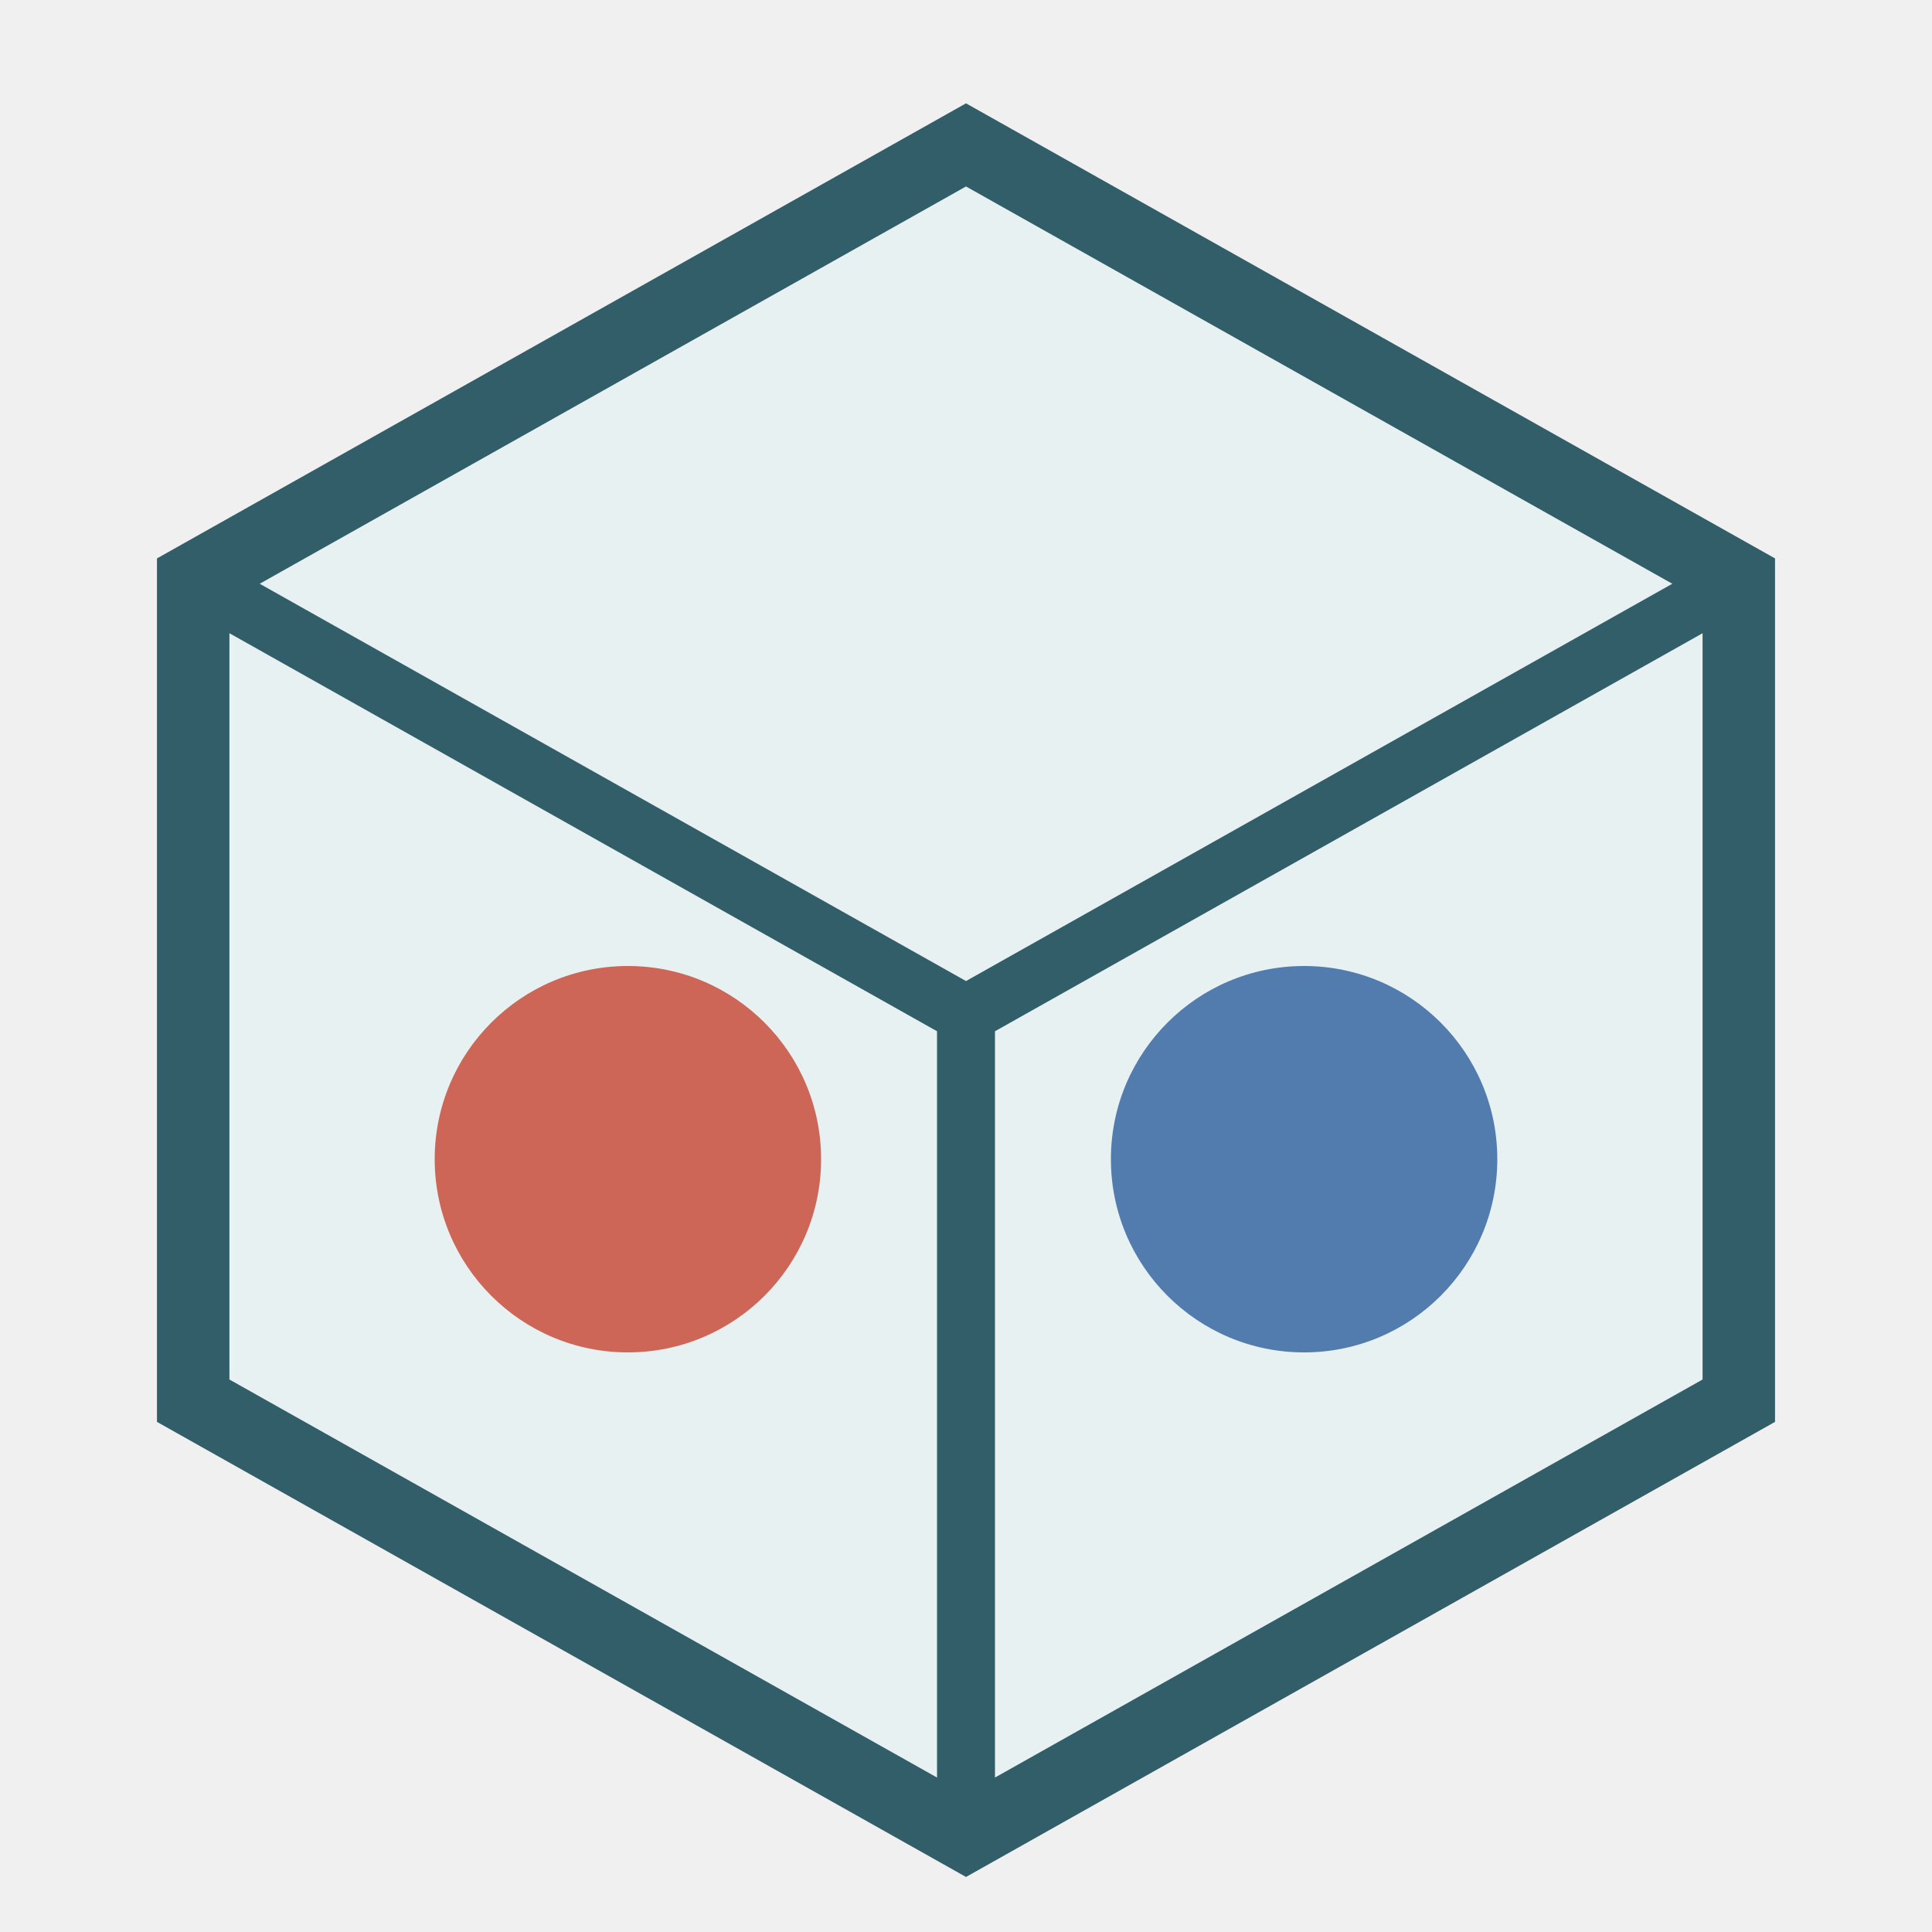
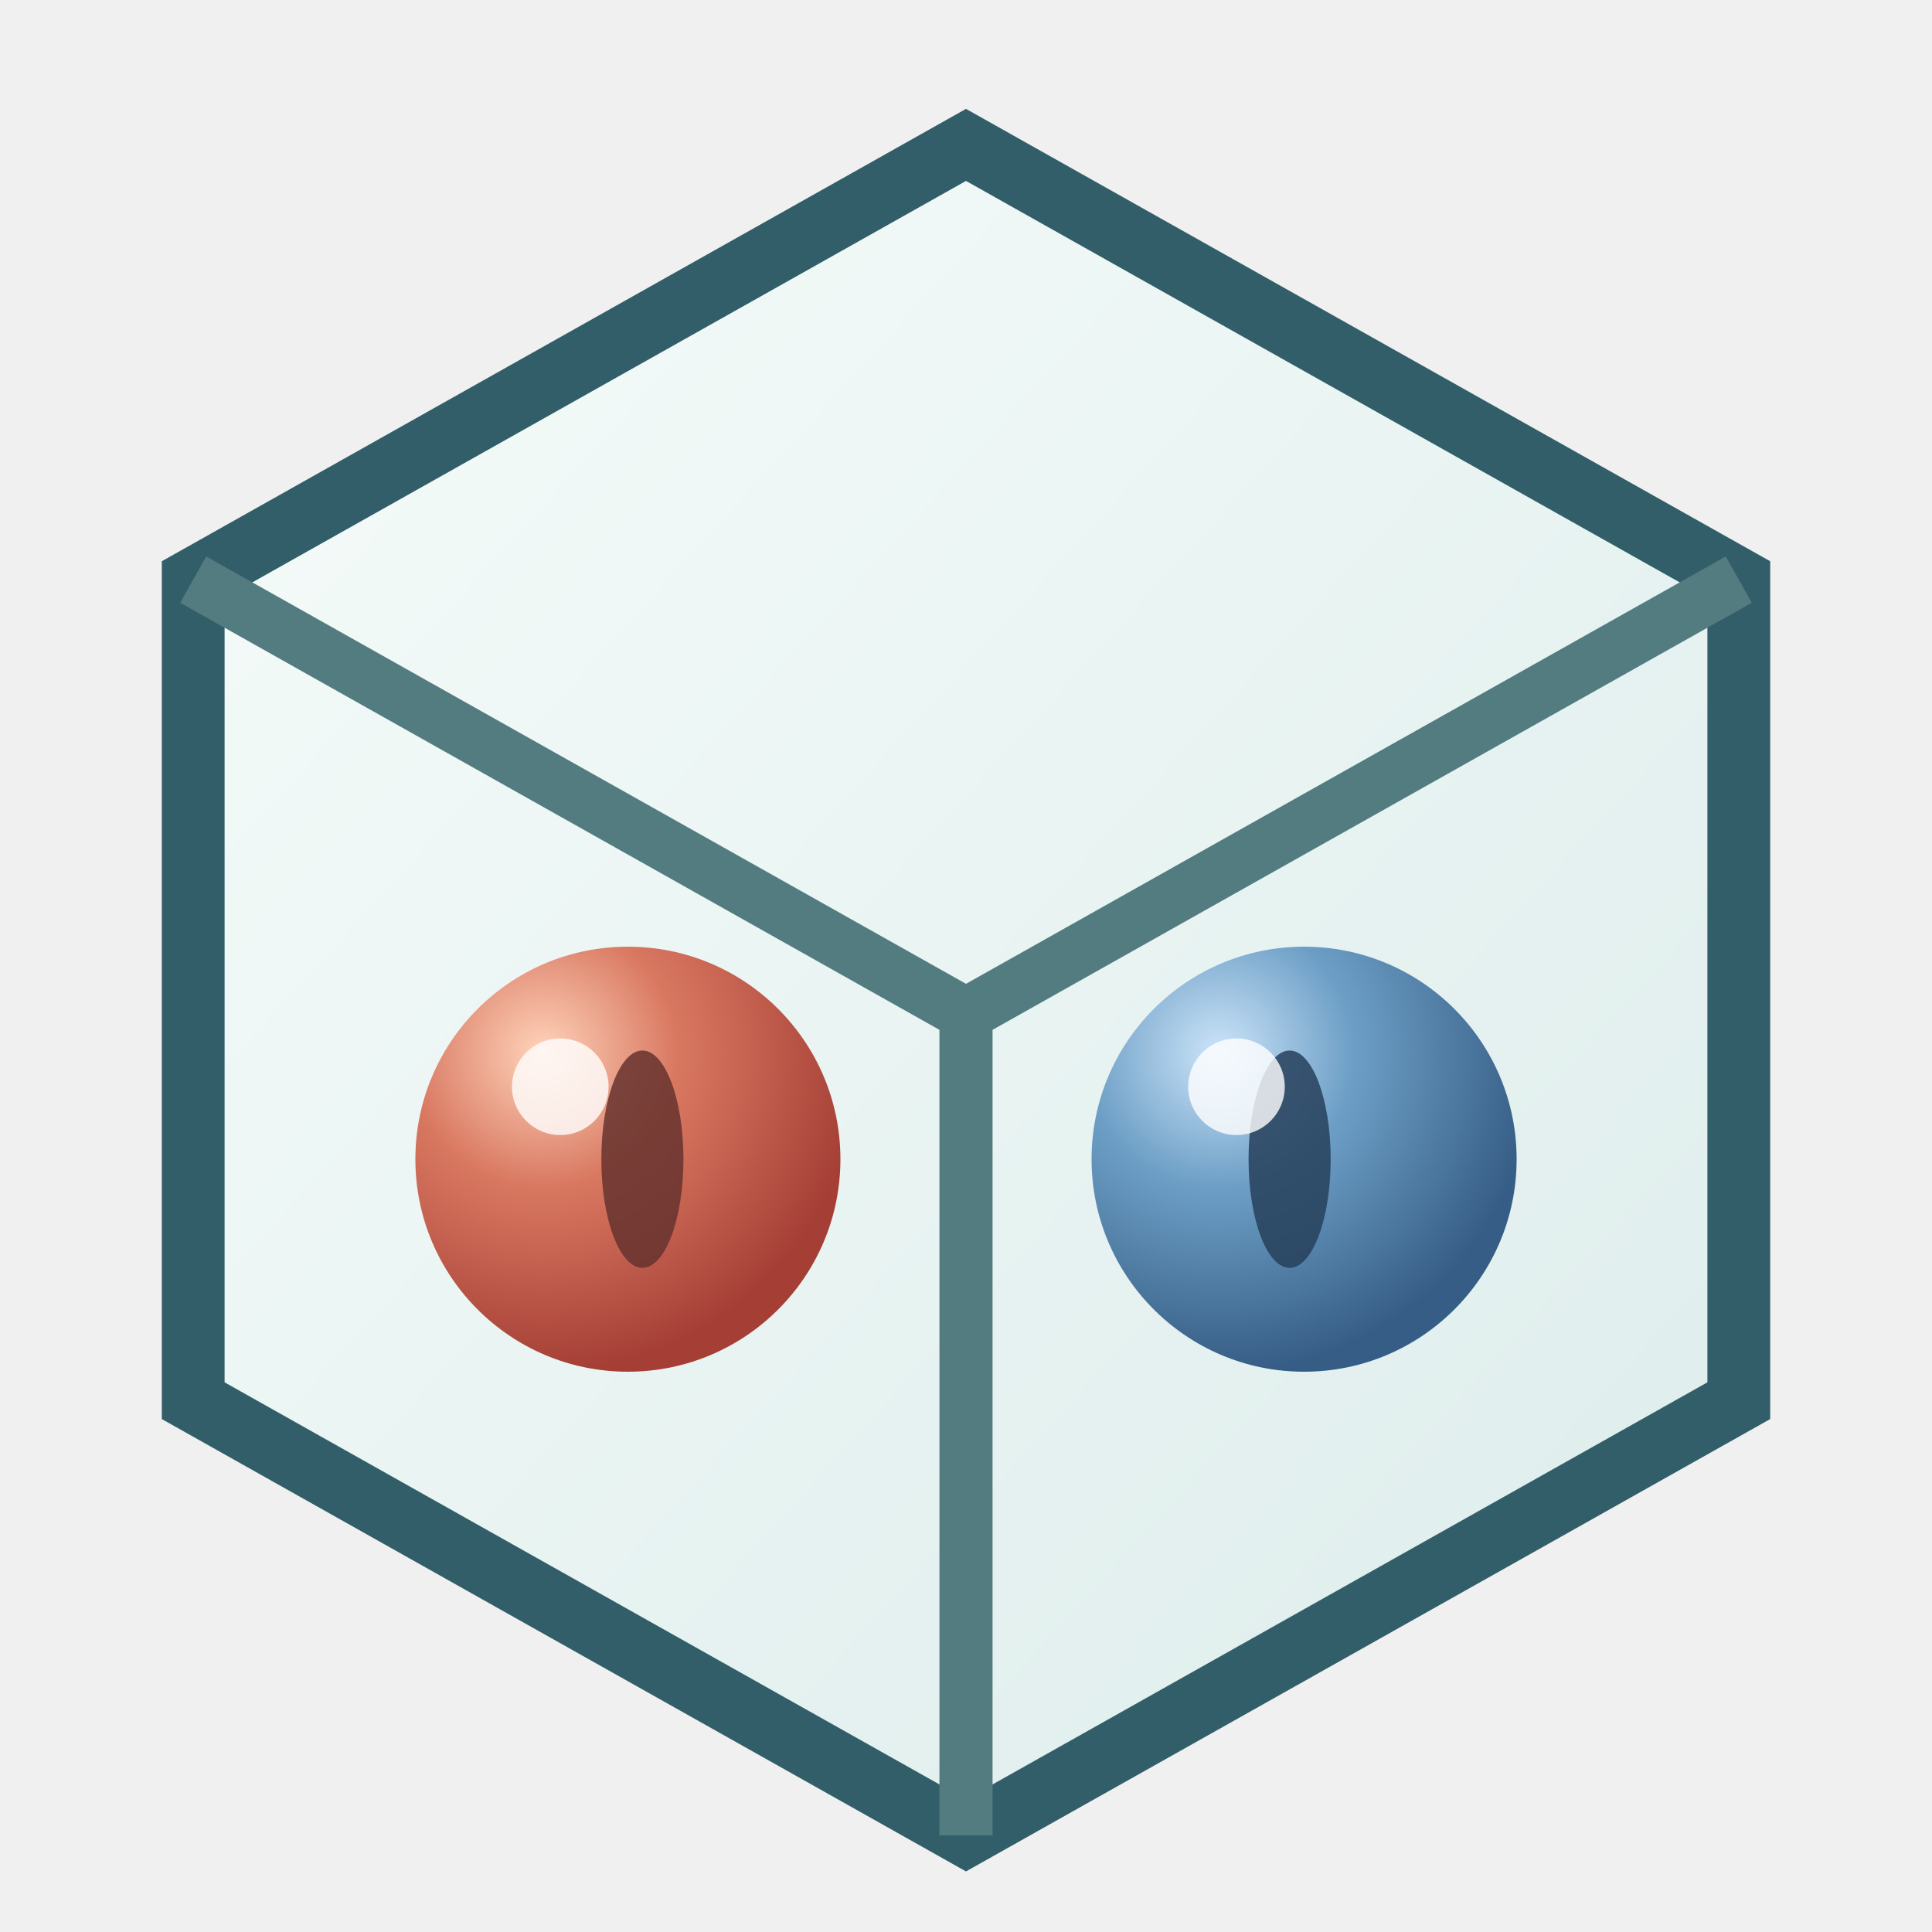
<svg xmlns="http://www.w3.org/2000/svg" viewBox="0 0 40 40">
-   <path d="M20 3 36 12v17L20 38 4 29V12Z" fill="#e8f1f2" stroke="#315e68" stroke-width="1.5" />
-   <path d="m4 12 16 9 16-9M20 21v17" fill="none" stroke="#315e68" stroke-width="1.2" />
-   <circle cx="13" cy="24" r="4" fill="#ce6657" />
-   <circle cx="27" cy="24" r="4" fill="#537cae" />
+   <defs>
+     <linearGradient id="mark-glass" x2="1" y2="1">
+       <stop stop-color="#f6fcfa" />
+       <stop offset="1" stop-color="#dceceb" />
+     </linearGradient>
+     <radialGradient id="mark-red" cx="30%" cy="25%" r="75%">
+       <stop stop-color="#ffd3ba" />
+       <stop offset=".42" stop-color="#d97861" />
+       <stop offset="1" stop-color="#a53f36" />
+     </radialGradient>
+     <radialGradient id="mark-blue" cx="30%" cy="25%" r="75%">
+       <stop stop-color="#cce4f9" />
+       <stop offset=".42" stop-color="#6d9fc6" />
+       <stop offset="1" stop-color="#365d85" />
+     </radialGradient>
+   </defs>
+   <path d="M20 3 36 12v17L20 38 4 29V12Z" fill="url(#mark-glass)" stroke="#315e68" stroke-width="1.3" />
+   <path d="m4 12 16 9 16-9M20 21v17" fill="none" stroke="#527c80" stroke-width="1.1" />
+   <g class="logo-eye">
+     <circle cx="13" cy="24" r="4.4" fill="url(#mark-red)" />
+     <g class="logo-gaze">
+       <ellipse cx="13.3" cy="24" rx=".85" ry="2.25" fill="#66322e" opacity=".85" />
+     </g>
+     <circle cx="11.6" cy="22.5" r="1" fill="#fff" opacity=".8" />
+   </g>
+   <g class="logo-eye">
+     <circle cx="27" cy="24" r="4.4" fill="url(#mark-blue)" />
+     <g class="logo-gaze">
+       <ellipse cx="26.7" cy="24" rx=".85" ry="2.25" fill="#263f5b" opacity=".85" />
+     </g>
+     <circle cx="25.6" cy="22.5" r="1" fill="#fff" opacity=".8" />
+   </g>
</svg>
